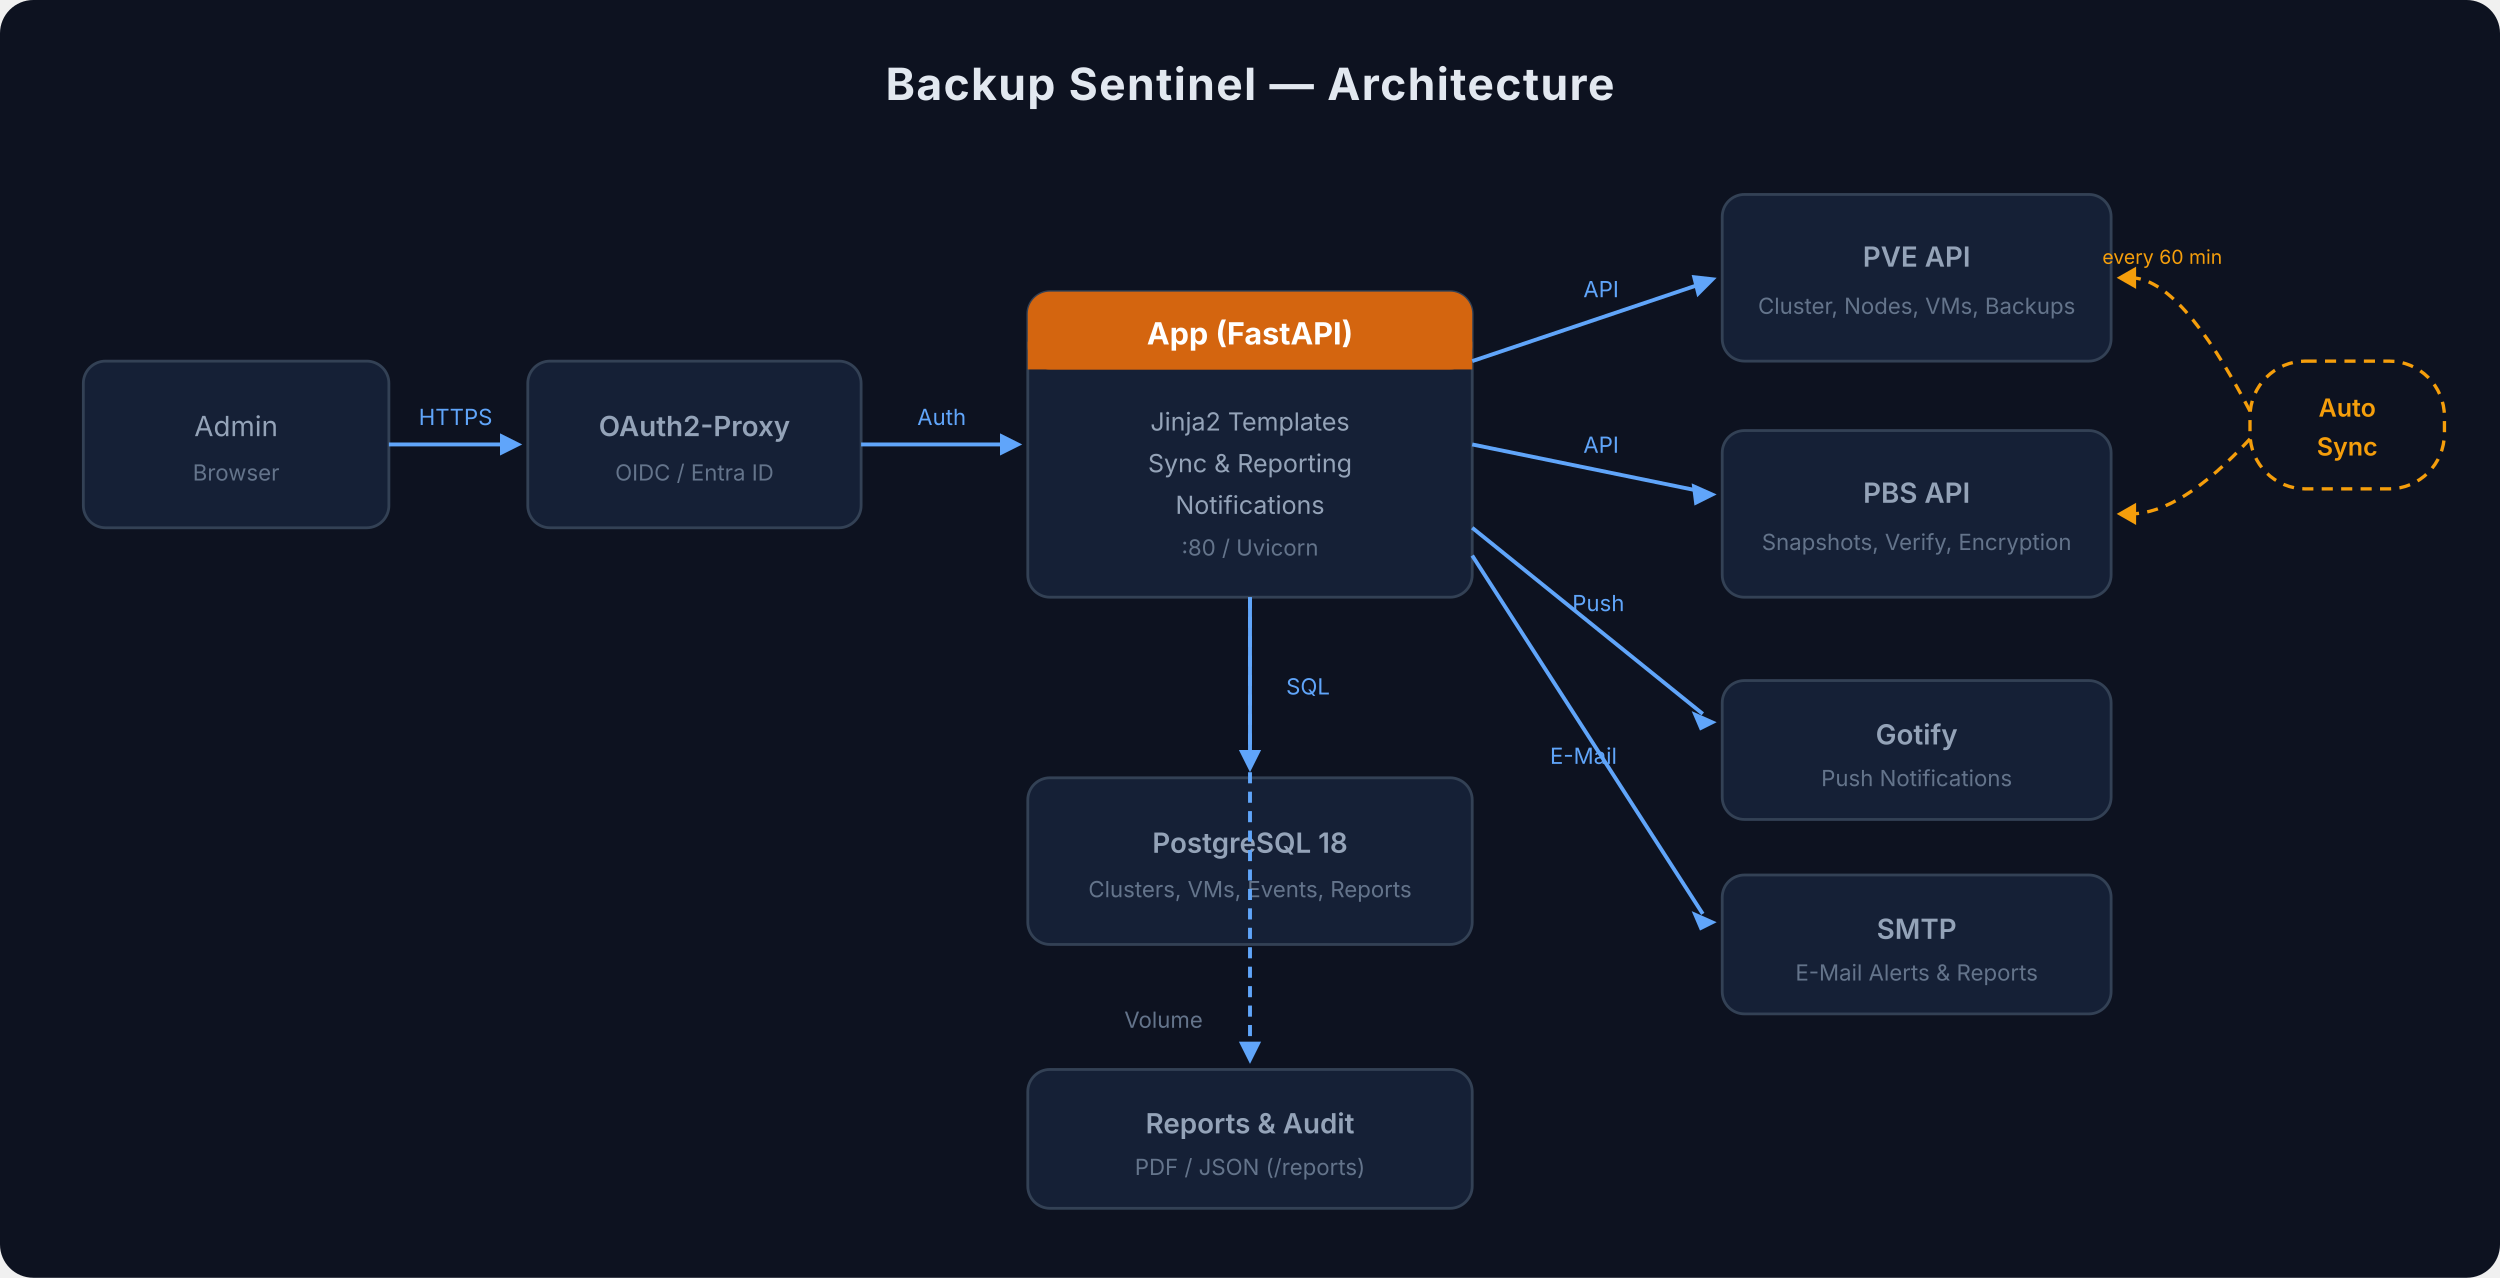
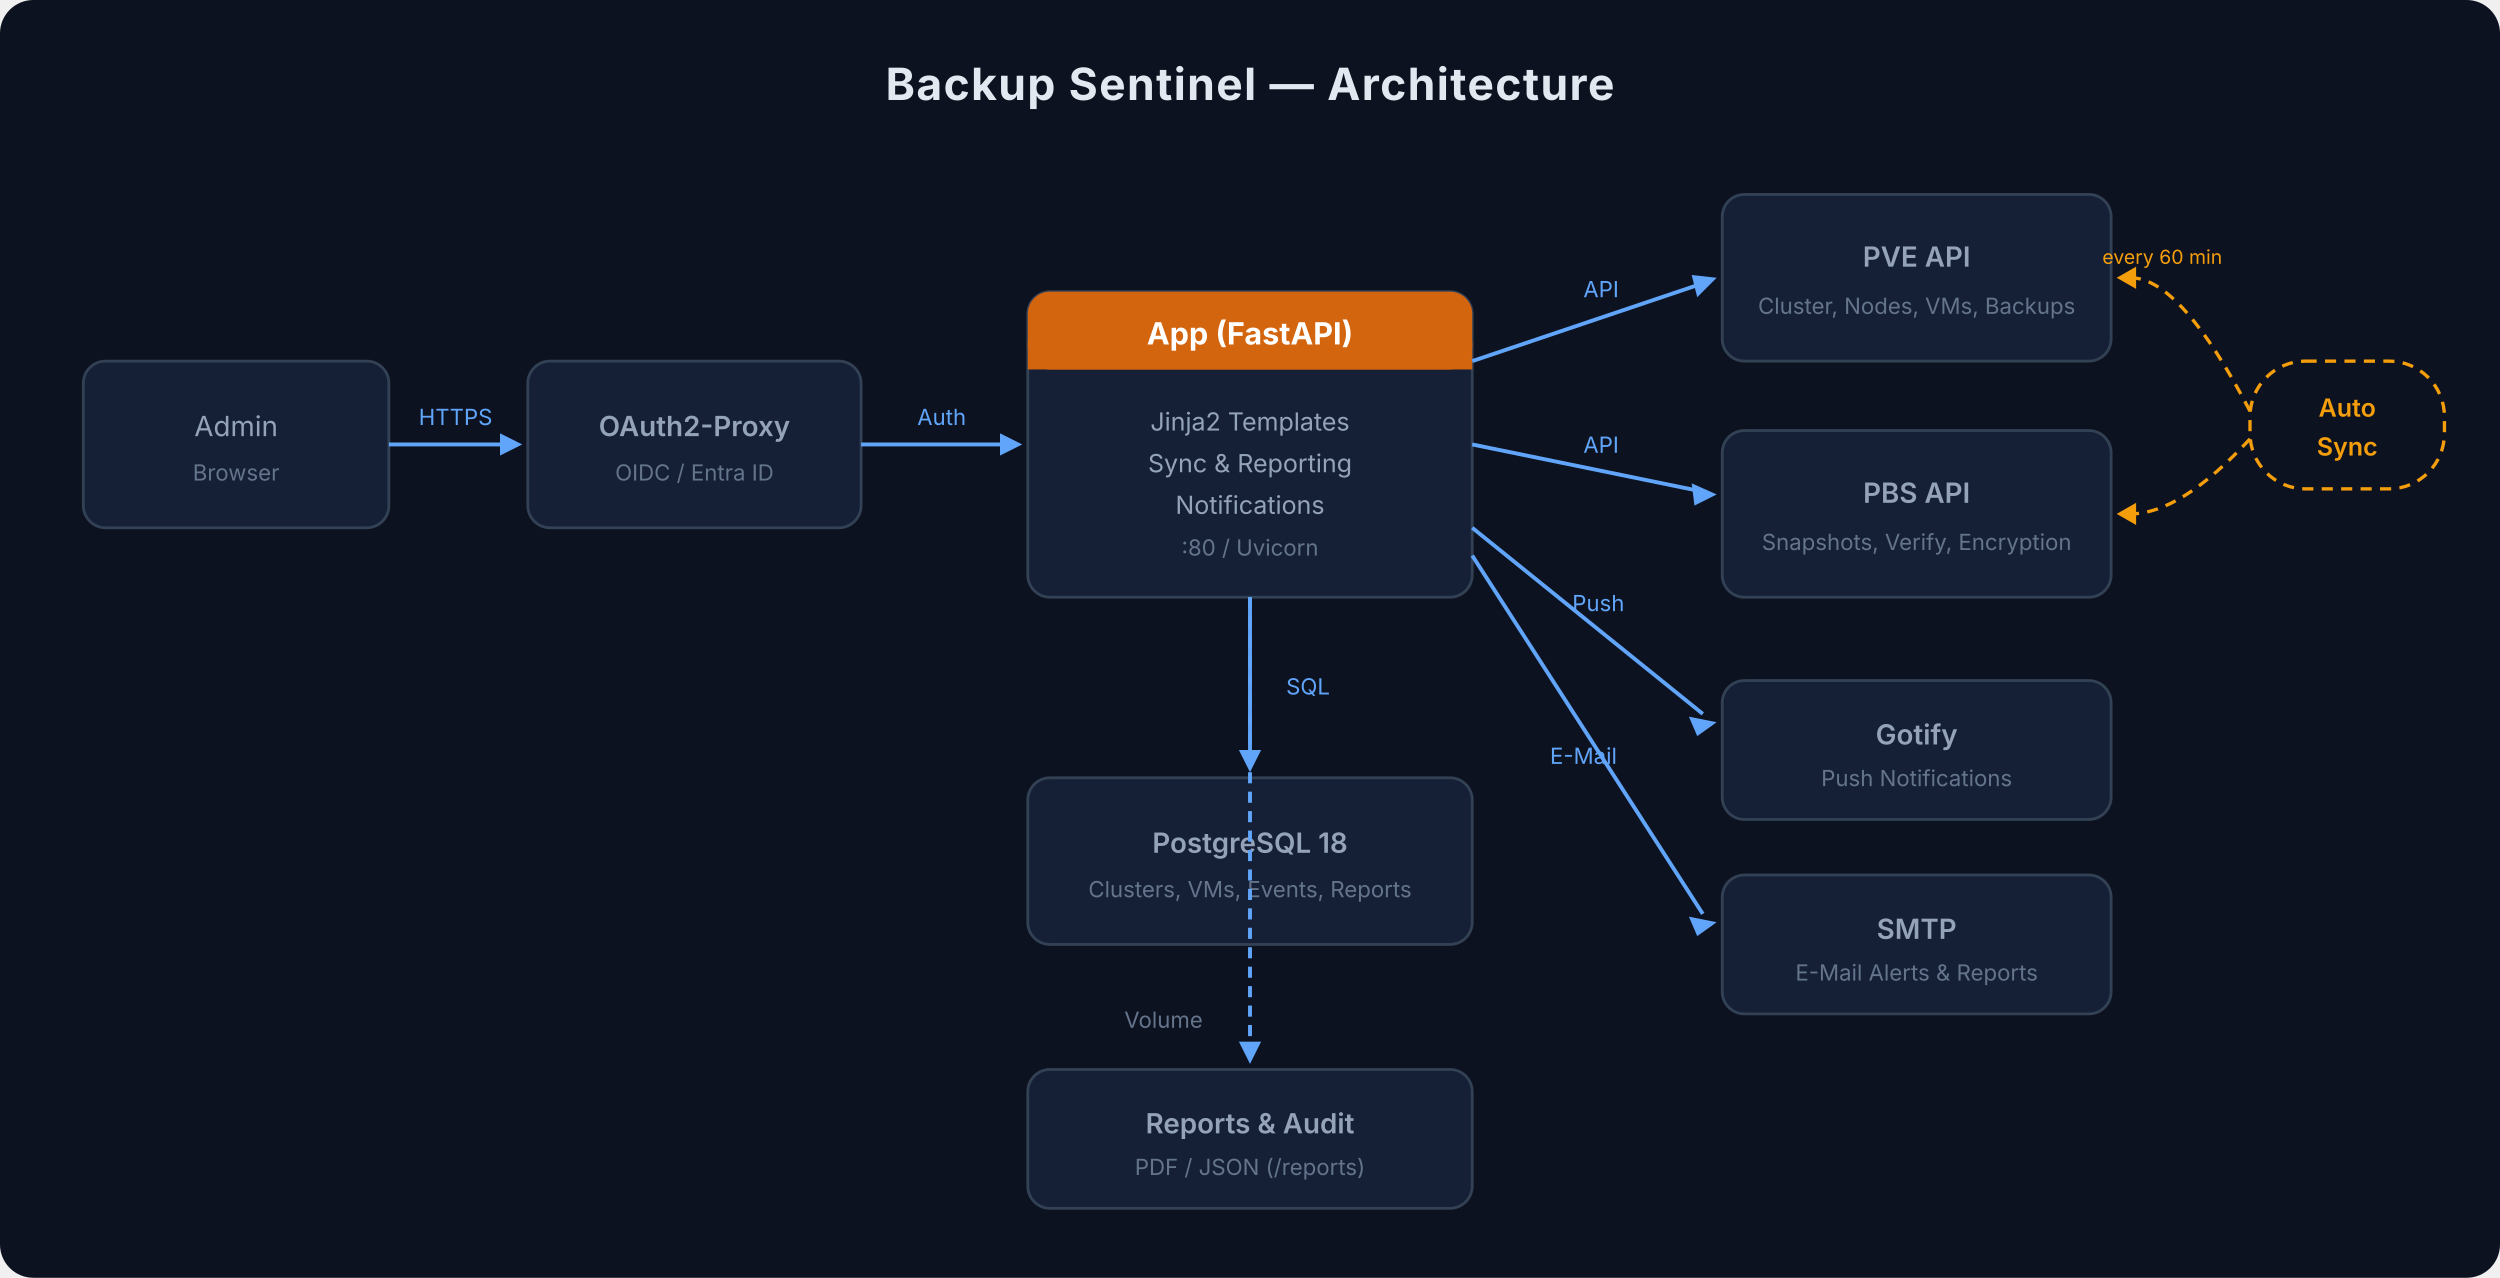
<svg xmlns="http://www.w3.org/2000/svg" viewBox="0 0 900 460">
  <rect width="900" height="460" rx="12" fill="#0d1220" />
  <text x="450" y="36" text-anchor="middle" fill="#e2e8f0" font-family="Inter,Segoe UI,system-ui,sans-serif" font-size="16" font-weight="700" letter-spacing=".5">Backup Sentinel  —  Architecture</text>
  <rect x="30" y="130" width="110" height="60" rx="8" fill="#152036" stroke="#334155" stroke-width="1" />
  <text x="85" y="157" text-anchor="middle" fill="#94a3b8" font-family="Inter,system-ui,sans-serif" font-size="10">Admin</text>
  <text x="85" y="173" text-anchor="middle" fill="#64748b" font-family="Inter,system-ui,sans-serif" font-size="8">Browser</text>
  <rect x="190" y="130" width="120" height="60" rx="8" fill="#152036" stroke="#334155" stroke-width="1" />
  <text x="250" y="157" text-anchor="middle" fill="#94a3b8" font-family="Inter,system-ui,sans-serif" font-size="10" font-weight="600">OAuth2-Proxy</text>
  <text x="250" y="173" text-anchor="middle" fill="#64748b" font-family="Inter,system-ui,sans-serif" font-size="8">OIDC / Entra ID</text>
  <rect x="370" y="105" width="160" height="110" rx="8" fill="#152036" stroke="#334155" stroke-width="1" />
  <rect x="370" y="105" width="160" height="28" rx="8" fill="#d4650f" />
  <rect x="370" y="123" width="160" height="10" fill="#d4650f" />
  <text x="450" y="124" text-anchor="middle" fill="#fff" font-family="Inter,system-ui,sans-serif" font-size="11" font-weight="700">App (FastAPI)</text>
  <text x="450" y="155" text-anchor="middle" fill="#94a3b8" font-family="Inter,system-ui,sans-serif" font-size="9">Jinja2 Templates</text>
  <text x="450" y="170" text-anchor="middle" fill="#94a3b8" font-family="Inter,system-ui,sans-serif" font-size="9">Sync &amp; Reporting</text>
  <text x="450" y="185" text-anchor="middle" fill="#94a3b8" font-family="Inter,system-ui,sans-serif" font-size="9">Notifications</text>
  <text x="450" y="200" text-anchor="middle" fill="#64748b" font-family="Inter,system-ui,sans-serif" font-size="8">:80 / Uvicorn</text>
  <rect x="370" y="280" width="160" height="60" rx="8" fill="#152036" stroke="#334155" stroke-width="1" />
  <text x="450" y="307" text-anchor="middle" fill="#94a3b8" font-family="Inter,system-ui,sans-serif" font-size="10" font-weight="600">PostgreSQL 18</text>
  <text x="450" y="323" text-anchor="middle" fill="#64748b" font-family="Inter,system-ui,sans-serif" font-size="8">Clusters, VMs, Events, Reports</text>
  <rect x="620" y="70" width="140" height="60" rx="8" fill="#152036" stroke="#334155" stroke-width="1" />
  <text x="690" y="96" text-anchor="middle" fill="#94a3b8" font-family="Inter,system-ui,sans-serif" font-size="10" font-weight="600">PVE API</text>
  <text x="690" y="113" text-anchor="middle" fill="#64748b" font-family="Inter,system-ui,sans-serif" font-size="8">Cluster, Nodes, VMs, Backups</text>
  <rect x="620" y="155" width="140" height="60" rx="8" fill="#152036" stroke="#334155" stroke-width="1" />
  <text x="690" y="181" text-anchor="middle" fill="#94a3b8" font-family="Inter,system-ui,sans-serif" font-size="10" font-weight="600">PBS API</text>
  <text x="690" y="198" text-anchor="middle" fill="#64748b" font-family="Inter,system-ui,sans-serif" font-size="8">Snapshots, Verify, Encryption</text>
  <rect x="620" y="245" width="140" height="50" rx="8" fill="#152036" stroke="#334155" stroke-width="1" />
  <text x="690" y="268" text-anchor="middle" fill="#94a3b8" font-family="Inter,system-ui,sans-serif" font-size="10" font-weight="600">Gotify</text>
  <text x="690" y="283" text-anchor="middle" fill="#64748b" font-family="Inter,system-ui,sans-serif" font-size="8">Push Notifications</text>
  <rect x="620" y="315" width="140" height="50" rx="8" fill="#152036" stroke="#334155" stroke-width="1" />
  <text x="690" y="338" text-anchor="middle" fill="#94a3b8" font-family="Inter,system-ui,sans-serif" font-size="10" font-weight="600">SMTP</text>
  <text x="690" y="353" text-anchor="middle" fill="#64748b" font-family="Inter,system-ui,sans-serif" font-size="8">E-Mail Alerts &amp; Reports</text>
  <rect x="370" y="385" width="160" height="50" rx="8" fill="#152036" stroke="#334155" stroke-width="1" />
  <text x="450" y="408" text-anchor="middle" fill="#94a3b8" font-family="Inter,system-ui,sans-serif" font-size="10" font-weight="600">Reports &amp; Audit</text>
  <text x="450" y="423" text-anchor="middle" fill="#64748b" font-family="Inter,system-ui,sans-serif" font-size="8">PDF / JSON  (/reports)</text>
  <rect x="810" y="130" width="70" height="46" rx="20" fill="none" stroke="#f59e0b" stroke-width="1.2" stroke-dasharray="4 3" />
  <text x="845" y="150" text-anchor="middle" fill="#f59e0b" font-family="Inter,system-ui,sans-serif" font-size="9" font-weight="600">Auto</text>
  <text x="845" y="164" text-anchor="middle" fill="#f59e0b" font-family="Inter,system-ui,sans-serif" font-size="9" font-weight="600">Sync</text>
  <line x1="140" y1="160" x2="183" y2="160" stroke="#60a5fa" stroke-width="1.4" />
  <polygon points="188,160 180,156 180,164" fill="#60a5fa" />
  <text x="164" y="153" text-anchor="middle" fill="#60a5fa" font-family="Inter,system-ui,sans-serif" font-size="8">HTTPS</text>
  <line x1="310" y1="160" x2="363" y2="160" stroke="#60a5fa" stroke-width="1.4" />
  <polygon points="368,160 360,156 360,164" fill="#60a5fa" />
  <text x="339" y="153" text-anchor="middle" fill="#60a5fa" font-family="Inter,system-ui,sans-serif" font-size="8">Auth</text>
  <line x1="450" y1="215" x2="450" y2="273" stroke="#60a5fa" stroke-width="1.4" />
  <polygon points="450,278 446,270 454,270" fill="#60a5fa" />
  <text x="463" y="250" fill="#60a5fa" font-family="Inter,system-ui,sans-serif" font-size="8">SQL</text>
  <line x1="530" y1="130" x2="613" y2="102" stroke="#60a5fa" stroke-width="1.4" />
  <polygon points="618,100 609,99 611,107" fill="#60a5fa" />
  <text x="570" y="107" fill="#60a5fa" font-family="Inter,system-ui,sans-serif" font-size="8">API</text>
  <line x1="530" y1="160" x2="613" y2="177" stroke="#60a5fa" stroke-width="1.4" />
  <polygon points="618,178 609,174 610,182" fill="#60a5fa" />
  <text x="570" y="163" fill="#60a5fa" font-family="Inter,system-ui,sans-serif" font-size="8">API</text>
  <line x1="530" y1="190" x2="613" y2="257" stroke="#60a5fa" stroke-width="1.4" />
-   <polygon points="618,260 609,256 612,263" fill="#60a5fa" />
+   <polygon points="618,260 608,258 611,265" fill="#60a5fa" />
  <text x="566" y="220" fill="#60a5fa" font-family="Inter,system-ui,sans-serif" font-size="8">Push</text>
  <line x1="530" y1="200" x2="613" y2="329" stroke="#60a5fa" stroke-width="1.4" />
-   <polygon points="618,332 609,328 612,335" fill="#60a5fa" />
+   <polygon points="618,332 608,330 611,337" fill="#60a5fa" />
  <text x="558" y="275" fill="#60a5fa" font-family="Inter,system-ui,sans-serif" font-size="8">E-Mail</text>
  <line x1="450" y1="215" x2="450" y2="378" stroke="#60a5fa" stroke-width="1.4" stroke-dasharray="4 3" />
  <polygon points="450,383 446,375 454,375" fill="#60a5fa" />
  <text x="433" y="370" fill="#64748b" font-family="Inter,system-ui,sans-serif" font-size="8" text-anchor="end">Volume</text>
  <path d="M810,148 Q785,100 767,100" fill="none" stroke="#f59e0b" stroke-width="1.2" stroke-dasharray="4 3" />
  <polygon points="762,100 769,96 769,104" fill="#f59e0b" />
  <path d="M810,158 Q785,185 767,185" fill="none" stroke="#f59e0b" stroke-width="1.2" stroke-dasharray="4 3" />
  <polygon points="762,185 769,181 769,189" fill="#f59e0b" />
  <text x="800" y="95" text-anchor="end" fill="#f59e0b" font-family="Inter,system-ui,sans-serif" font-size="7">every 60 min</text>
</svg>
